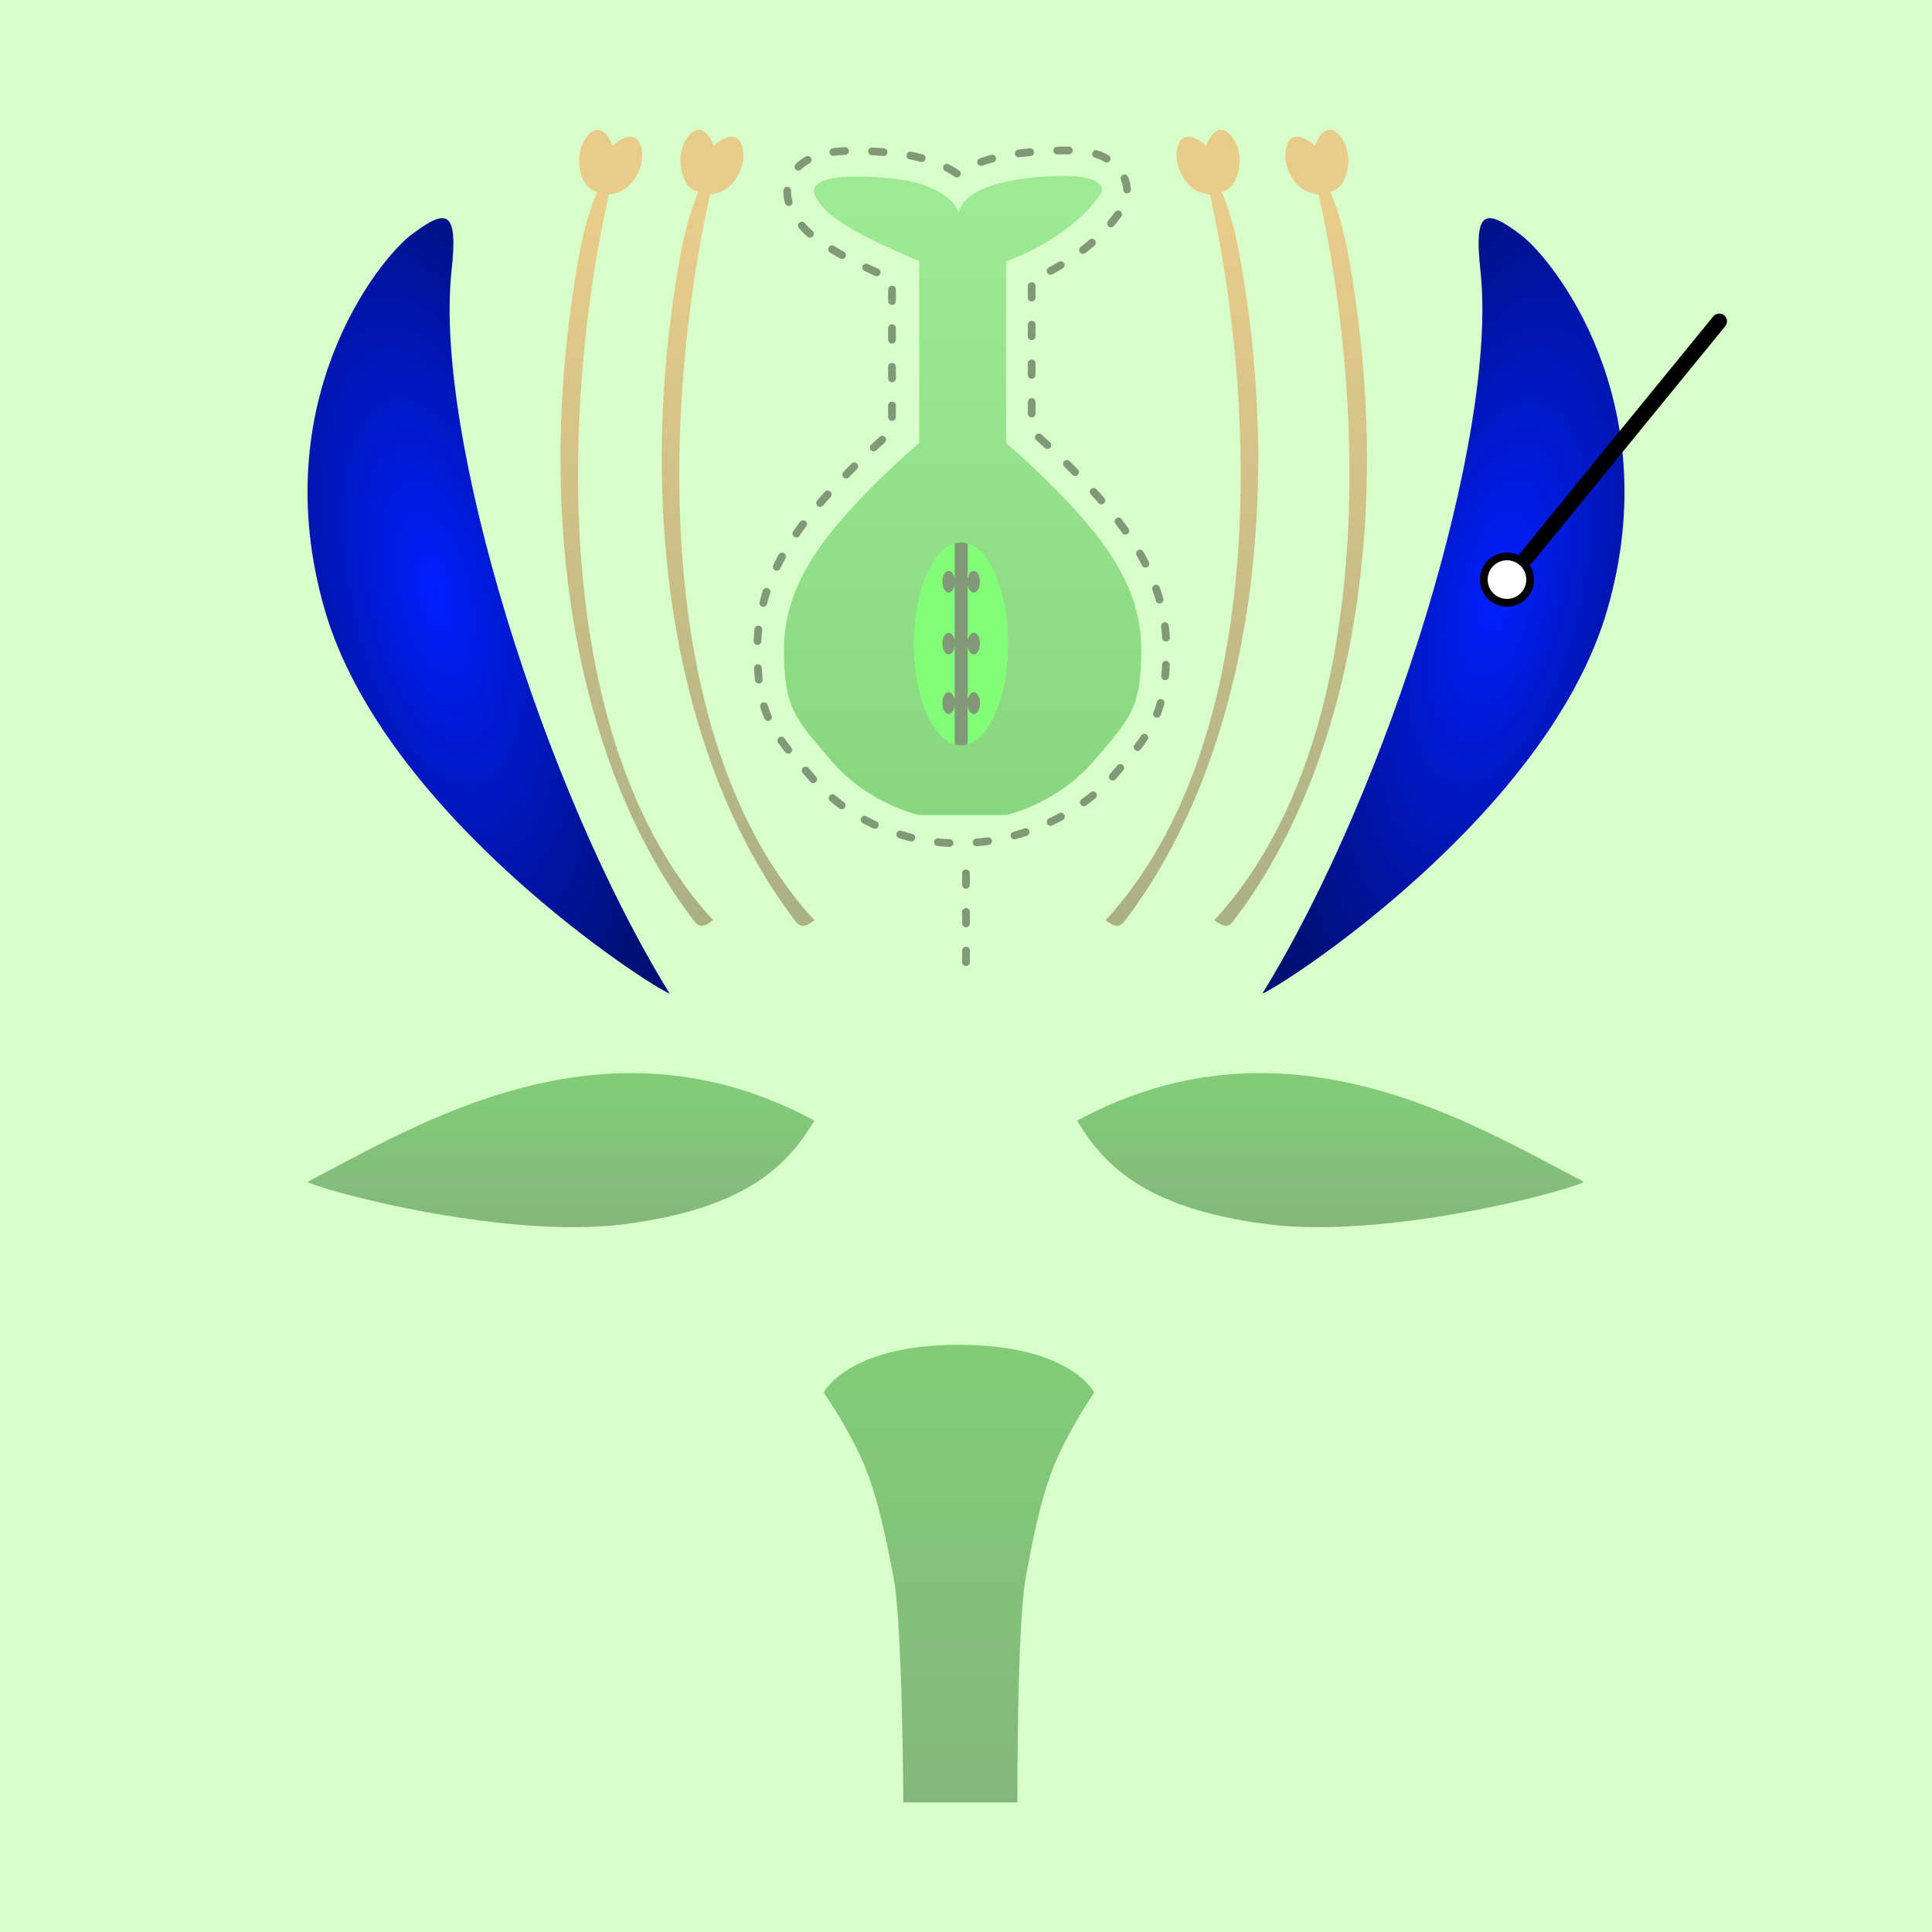
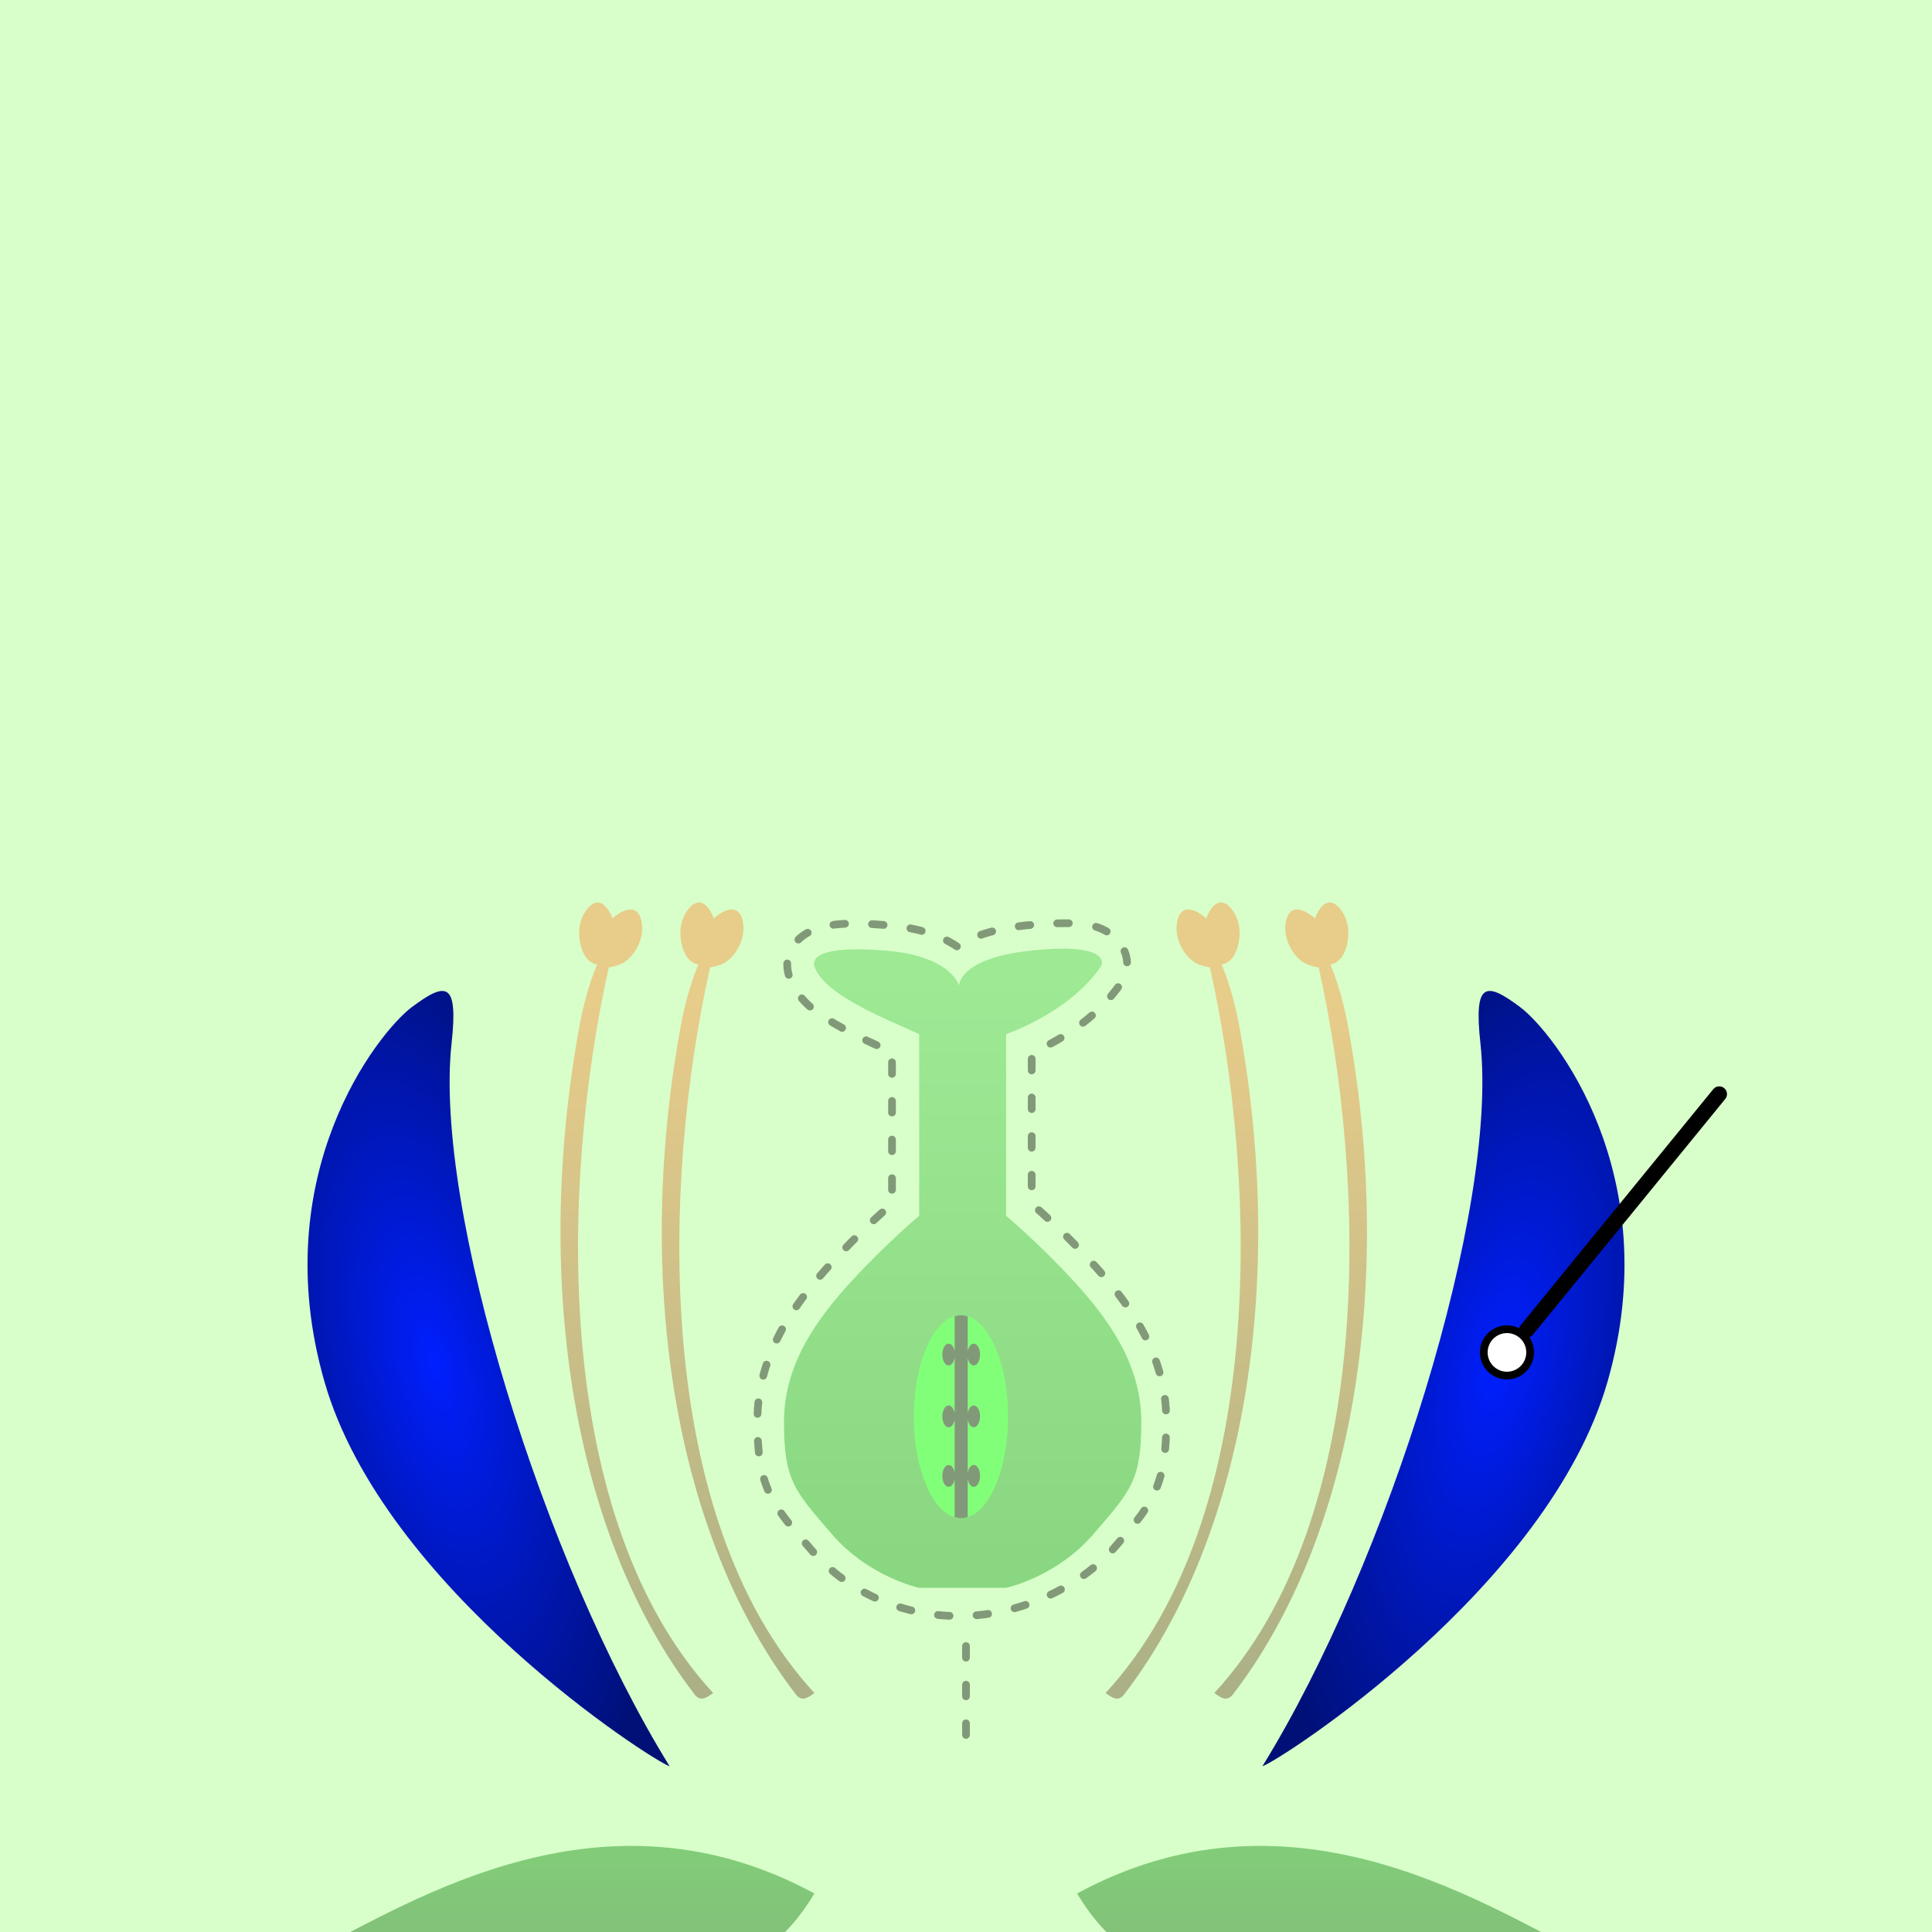
- <svg xmlns="http://www.w3.org/2000/svg" xmlns:xlink="http://www.w3.org/1999/xlink" viewBox="-250 -250 500 500" version="2.0" id="svg_blomst_enkel_modell_kronblad">
+ <svg xmlns="http://www.w3.org/2000/svg" xmlns:xlink="http://www.w3.org/1999/xlink" viewBox="-250 -450 500 500" version="2.0" id="svg_blomst_enkel_modell_kronblad">
  <style id="style29" type="text/css">
     /*  */
         
         #def_bg {
        fill: #d8ffc9;
        }
                      
              
        .ord {
        font-family:sans-serif;
        font-size:16px;
        text-align:left;
        fill:#000000;
        fill-opacity:1;
        text-anchor:middle;
        font-style:normal;
        font-variant:normal;
        font-weight:normal;
        paint-order: stroke fill;
        }
        
        .ord:hover,
        .ord:focus {
        
        }
        
        #omriss_fruktemne {
         fill: none;
         stroke: black;
         stroke-width: 2;
         stroke-dasharray: 3 7;
         stroke-linecap: round;
         stroke-linejoin: round;
         stroke-dashoffset: -1;
        }
        
        [id^="strek_"] {
         fill:none;
         stroke: black;
         stroke-width: 4;
         stroke-linecap: round;
        }
       
       .transp {
        opacity: .4;
       }
        /*  */
    </style>
  <defs id="defs4621">
    <linearGradient id="linearGradient4719">
      <stop style="stop-color:#001fff;stop-opacity:1;" offset="0" id="stop4715" />
      <stop style="stop-color:#001077;stop-opacity:1" offset="1" id="stop4717" />
    </linearGradient>
    <linearGradient id="linearGradient4711">
      <stop style="stop-color:#ff7f2a;stop-opacity:1;" offset="0" id="stop4707" />
      <stop style="stop-color:#663b1f;stop-opacity:1" offset="1" id="stop4709" />
    </linearGradient>
    <linearGradient id="linearGradient4674">
      <stop style="stop-color:#008000;stop-opacity:1;" offset="0" id="stop4670" />
      <stop style="stop-color:#004900;stop-opacity:0.975" offset="1" id="stop4672" />
    </linearGradient>
    <linearGradient id="linearGradient4664">
      <stop style="stop-color:#43c743;stop-opacity:1" offset="0" id="stop4660" />
      <stop style="stop-color:#129912;stop-opacity:1" offset="1" id="stop4662" />
    </linearGradient>
    <rect height="10000" width="10000" y="-5000" x="-5000" id="def_bg" />
    <marker orient="auto" refY="0.0" refX="0.0" id="markerStoreForklaringspiler" style="overflow:visible">
      <path id="path1760" d="M 5.77,0.0 L -2.88,5.0 L -2.88,-5.0 L 5.77,0.0 z " style="fill-rule:evenodd;stroke:#000000;stroke-width:1pt;fill:#000000;" transform="scale(0.4)" />
    </marker>
    <linearGradient id="linearGradientPollenknappIndreDef">
      <stop id="stop968" offset="0" style="stop-color:#b3470e;stop-opacity:1" />
      <stop id="stop970" offset="1" style="stop-color:#ee8b1d;stop-opacity:1" />
    </linearGradient>
    <linearGradient id="linearGradient145">
      <stop id="stop141" offset="0" style="stop-color:#f2d91a;stop-opacity:1" />
      <stop id="stop143" offset="1" style="stop-color:#d75b13;stop-opacity:1" />
    </linearGradient>
    <linearGradient gradientTransform="translate(-123.21,-100.65)" gradientUnits="userSpaceOnUse" y2="115.43" x2="134.22" y1="93.066" x1="115.1" id="linearGradientPollenknappIndre" xlink:href="#linearGradientPollenknappIndreDef" />
    <radialGradient xlink:href="#linearGradient145" id="radialGradientPollenkorn" gradientUnits="userSpaceOnUse" cx="0" cy="0" fx="0" fy="0" r="6" />
    <circle r="5.777" cy="0" cx="0" id="def_pollenkorn" />
    <use x="0" y="0" xlink:href="#def_pollenkorn" id="def_pollenkorn_lite" transform="scale(0.2)" width="100%" height="100%" />
    <g transform="rotate(240)" id="def_klamme">
      <path id="path4088" d="m 14.936,-56.263 -14.75,6 V 0 49.06 l 14.75,6" class="bare_strek" />
      <path id="path4090" d="M 0.186,0 H -6.874" class="bare_strek" />
    </g>
    <linearGradient xlink:href="#linearGradient4664" id="linearGradient4668" x1="6.36" y1="-195.58" x2="6.36" y2="-75.084" gradientUnits="userSpaceOnUse" />
    <linearGradient xlink:href="#linearGradient4674" id="linearGradient4676" x1="73.093" y1="-21.716" x2="73.093" y2="7.415" gradientUnits="userSpaceOnUse" />
    <linearGradient gradientTransform="translate(-29.93,23.802)" xlink:href="#linearGradient4674" id="linearGradient4676-6" x1="73.093" y1="-21.716" x2="73.093" y2="7.415" gradientUnits="userSpaceOnUse" />
    <linearGradient xlink:href="#linearGradient4674" id="linearGradient4705" gradientUnits="userSpaceOnUse" x1="7.415" y1="32.839" x2="7.415" y2="121.82" gradientTransform="matrix(1.296,0,0,1.296,-10.052,58.562)" />
    <linearGradient xlink:href="#linearGradient4711" id="linearGradient4713" x1="82.097" y1="-192.27" x2="82.097" y2="-54.025" gradientUnits="userSpaceOnUse" />
    <radialGradient xlink:href="#linearGradient4719" id="radialGradient4721" cx="113.09" cy="-118.03" fx="113.09" fy="-118.03" r="36.155" gradientTransform="matrix(1.0729,0.23597,-0.56178,2.5528,-73.762,154.92)" gradientUnits="userSpaceOnUse" />
    <linearGradient xlink:href="#linearGradient4674" id="linearGradient6719" gradientUnits="userSpaceOnUse" x1="73.093" y1="-21.716" x2="73.093" y2="7.415" />
    <radialGradient xlink:href="#linearGradient4719" id="radialGradient6721" gradientUnits="userSpaceOnUse" gradientTransform="matrix(1.0729,0.23597,-0.56178,2.5528,-73.762,154.92)" cx="113.09" cy="-118.03" fx="113.09" fy="-118.03" r="36.155" />
    <linearGradient xlink:href="#linearGradient4711" id="linearGradient6723" gradientUnits="userSpaceOnUse" x1="82.097" y1="-192.27" x2="82.097" y2="-54.025" />
  </defs>
  <g id="bakgrunn">
    <use id="use73" y="0" x="0" xlink:href="#def_bg" />
  </g>
  <g id="g_blomstermodell">
    <path class="transp" id="stengel" d="m -16.234,216.45 c 0,0 -0.161,-46.06 -2.521,-58.22 -1.179,-6.08 -3.512,-19.04 -7.329,-28.47 -3.816,-9.44 -10.744,-19.37 -10.744,-19.37 0,0 6.094,-12.356 35.012,-12.356 28.918,0 35.012,12.356 35.012,12.356 0,0 -6.853,9.93 -10.601,19.37 -3.748,9.43 -5.988,22.39 -7.128,28.47 -2.281,12.16 -2.178,58.22 -2.178,58.22 z" style="vector-effect:none;fill:url(#linearGradient4705);fill-opacity:1;stroke:none;stroke-width:1.296px;stroke-linecap:butt;stroke-linejoin:miter;stroke-miterlimit:4;stroke-dasharray:none;stroke-dashoffset:0;stroke-opacity:1" />
    <g class="transp" transform="matrix(1.296,0,0,1.296,-10.052,58.563)" id="g_fruktemne">
      <path style="opacity:1;fill:url(#linearGradient4668);fill-opacity:1;stroke:none;stroke-width:1px;stroke-linecap:butt;stroke-linejoin:miter;stroke-opacity:1" d="M 15.76,-75.34 H 7.085 -1.59 c 0,0 -10.04,-2.101 -17.5,-10.779 -7.46,-8.678 -9.5,-10.669 -9.5,-22.371 0,-11.71 6.827,-20.82 13.559,-28.16 6.732,-7.34 13.441,-12.98 13.441,-12.98 v -36.28 c -7.856,-3.52 -19.038,-8.04 -20.92,-13.51 -0.304,-0.88 -0.734,-4.43 14.435,-3.14 13.021,1.11 14.435,6.98 14.435,6.98 0,0 -0.108,-5.42 14.165,-6.98 15.573,-1.7 14.649,2.43 14.165,3.14 -6.275,9.27 -18.93,13.51 -18.93,13.51 v 36.28 c 0,0 6.708,5.64 13.44,12.98 6.732,7.34 13.56,16.45 13.56,28.16 0,11.702 -2.04,13.693 -9.5,22.371 -7.46,8.678 -17.5,10.779 -17.5,10.779 z" id="fruktemne_bakgrunn" />
      <g id="g_fruktknute">
        <ellipse ry="20.26" rx="9.402" cy="-109.51" cx="6.75" id="fruktknute_sted_for_eggeceller" style="opacity:1;vector-effect:none;fill:#00ff00;fill-opacity:1;stroke:none;stroke-width:1;stroke-linecap:butt;stroke-linejoin:miter;stroke-miterlimit:4;stroke-dasharray:3, 3;stroke-dashoffset:0;stroke-opacity:1" />
        <path id="fruktknute_fro" transform="translate(-250,-250)" d="m 256.75,120.23 a 9.402,20.26 0 0 0 -1.26,0.21 v 6.99 a 1.258,2.185 0 0 0 -1.2,-1.53 1.258,2.185 0 0 0 -1.26,2.18 1.258,2.185 0 0 0 1.26,2.18 1.258,2.185 0 0 0 1.2,-1.54 v 11.07 a 1.258,2.185 0 0 0 -1.2,-1.54 1.258,2.185 0 0 0 -1.26,2.18 1.258,2.185 0 0 0 1.26,2.18 1.258,2.185 0 0 0 1.2,-1.54 v 10.59 a 1.258,2.185 0 0 0 -1.2,-1.53 1.258,2.185 0 0 0 -1.26,2.18 1.258,2.185 0 0 0 1.26,2.19 1.258,2.185 0 0 0 1.2,-1.54 v 7.58 a 9.402,20.26 0 0 0 1.26,0.21 9.402,20.26 0 0 0 1.35,-0.23 v -7.56 a 1.258,2.185 0 0 0 1.2,1.54 1.258,2.185 0 0 0 1.26,-2.19 1.258,2.185 0 0 0 -1.26,-2.18 1.258,2.185 0 0 0 -1.2,1.54 v -10.59 a 1.258,2.185 0 0 0 1.2,1.53 1.258,2.185 0 0 0 1.26,-2.18 1.258,2.185 0 0 0 -1.26,-2.18 1.258,2.185 0 0 0 -1.2,1.54 v -11.07 a 1.258,2.185 0 0 0 1.2,1.54 1.258,2.185 0 0 0 1.26,-2.18 1.258,2.185 0 0 0 -1.26,-2.18 1.258,2.185 0 0 0 -1.2,1.54 v -6.97 a 9.402,20.26 0 0 0 -1.35,-0.24 z" style="opacity:1;vector-effect:none;fill:#000000;fill-opacity:1;stroke:none;stroke-width:1;stroke-linecap:butt;stroke-linejoin:miter;stroke-miterlimit:4;stroke-dasharray:3, 3;stroke-dashoffset:0;stroke-opacity:1" />
      </g>
    </g>
    <g class="transp" transform="matrix(1.296,0,0,1.296,-10.052,58.563)" id="g_stovbarere">
      <path style="opacity:1;fill:url(#linearGradient6723);fill-opacity:1;stroke:none;stroke-width:1px;stroke-linecap:butt;stroke-linejoin:miter;stroke-opacity:1" d="m 57.343,-54.326 c 0.836,0.529 2.364,2.03 3.697,0.296 23.976,-31.197 32.311,-81.49 23.168,-132.56 -0.819,-4.57 -1.841,-8.75 -3.688,-13.22 0,0 1.545,-0.13 2.55,-1.95 1.221,-2.22 1.745,-6.28 -0.598,-9.15 -3.074,-3.76 -5.042,1.93 -5.042,1.93 0.03,-0.13 -4.663,-4.26 -5.742,0.4 -0.777,3.35 1.175,6.78 3.267,8.22 1.331,0.91 3.224,1.13 3.225,1.11 9.615,43.04 11.446,109.877 -20.837,144.924 z" id="stovbarer" />
      <use x="0" y="0" xlink:href="#stovbarer" id="use4727" transform="translate(-21.716)" width="100%" height="100%" />
      <use x="0" y="0" xlink:href="#stovbarer" id="use4729" transform="matrix(-1,0,0,1,14.61,0)" width="100%" height="100%" />
      <use x="0" y="0" xlink:href="#stovbarer" id="use4731" transform="matrix(-1,0,0,1,34.833,0)" width="100%" height="100%" />
    </g>
    <g transform="matrix(1.296,0,0,1.296,-10.052,58.563)" id="g_kronblad">
      <path style="opacity:1;fill:url(#radialGradient6721);fill-opacity:1;stroke:none;stroke-width:1px;stroke-linecap:butt;stroke-linejoin:miter;stroke-opacity:1" d="m 66.94,-39.7 c 25.183,-40.775 47.15,-111.5 43.54,-144.38 -1.35,-12.28 1.04,-12.37 7.91,-7.24 6.76,5.06 29.31,33.47 17.49,74.77 -11.82,41.289 -65.537,75.755 -68.94,76.85 z" id="kronblad" />
      <use x="0" y="0" xlink:href="#kronblad" id="use4733" transform="matrix(-1,0,0,1,15.512,0)" width="100%" height="100%" />
    </g>
    <g class="transp" transform="matrix(1.296,0,0,1.296,-10.052,58.563)" id="g_begerblad">
      <path style="opacity:1;fill:url(#linearGradient6719);fill-opacity:1;stroke:none;stroke-width:1px;stroke-linecap:butt;stroke-linejoin:miter;stroke-opacity:1" d="m 29.93,-14.3 c 41.876,-22.699 79.45,0.956 101.16,12.18 0,0.927 -38.141,11.728 -63.296,8.48 C 42.638,3.112 34.96,-6.088 29.93,-14.3 Z" id="begerblad" />
      <use x="0" y="0" xlink:href="#begerblad" id="use4747" transform="matrix(-1,0,0,1,7.4183,0)" width="100%" height="100%" />
    </g>
  </g>
  <path class="transp" d="m 27.605,-211.03 c -1.506,-0.1 -3.159,0 -4.992,0 -2.107,0.1 -4.446,0.24 -7.088,0.52 h -0.02 c -8.491,0.93 -13.979,2.89 -17.793,5.48 -3.871,-2.63 -9.495,-4.79 -17.778,-5.5 -10.315,-0.87 -15.795,-0.55 -20.352,1.63 -2.279,1.09 -4.467,3.14 -5.35,5.65 -0.881,2.49 -0.413,4.7 0,5.87 2.389,6.94 8.06,10.23 13.738,13.42 4.274,2.4 8.741,4.4 12.883,6.24 v 39.27 c -2.727,2.37 -8.475,7.48 -15.537,15.18 -9.037,9.86 -19.305,23.2 -19.305,40.986 0,7.95 0.735,13.677 3.182,18.842 2.446,5.165 5.958,8.95 10.74,14.511 9.89,11.655 24.926,17.446 38.992,17.146 15.989,-0.166 30.949,-8.155 38.992,-17.146 4.782,-5.561 8.294,-9.346 10.74,-14.511 2.447,-5.165 3.182,-10.892 3.182,-18.842 0,-17.786 -10.271,-31.126 -19.307,-40.986 -7.061,-7.7 -12.808,-12.81 -15.535,-15.18 v -39.11 c 5.963,-2.56 16.361,-8.04 23.239,-18.19 1.166,-1.72 1.606,-3.23 1.433,-5.5 -0.173,-2.28 -1.546,-4.88 -3.457,-6.44 -2.867,-2.34 -6.076,-3.19 -10.596,-3.37 z M0,0 v -25" id="omriss_fruktemne" />
  <path id="strek_kronblad" d="m 194.94,-166.85 -49.81,61.05" />
  <circle cx="140" cy="-100" r="6" style="fill:white;stroke:black; stroke-width: 2px;" />
</svg>
